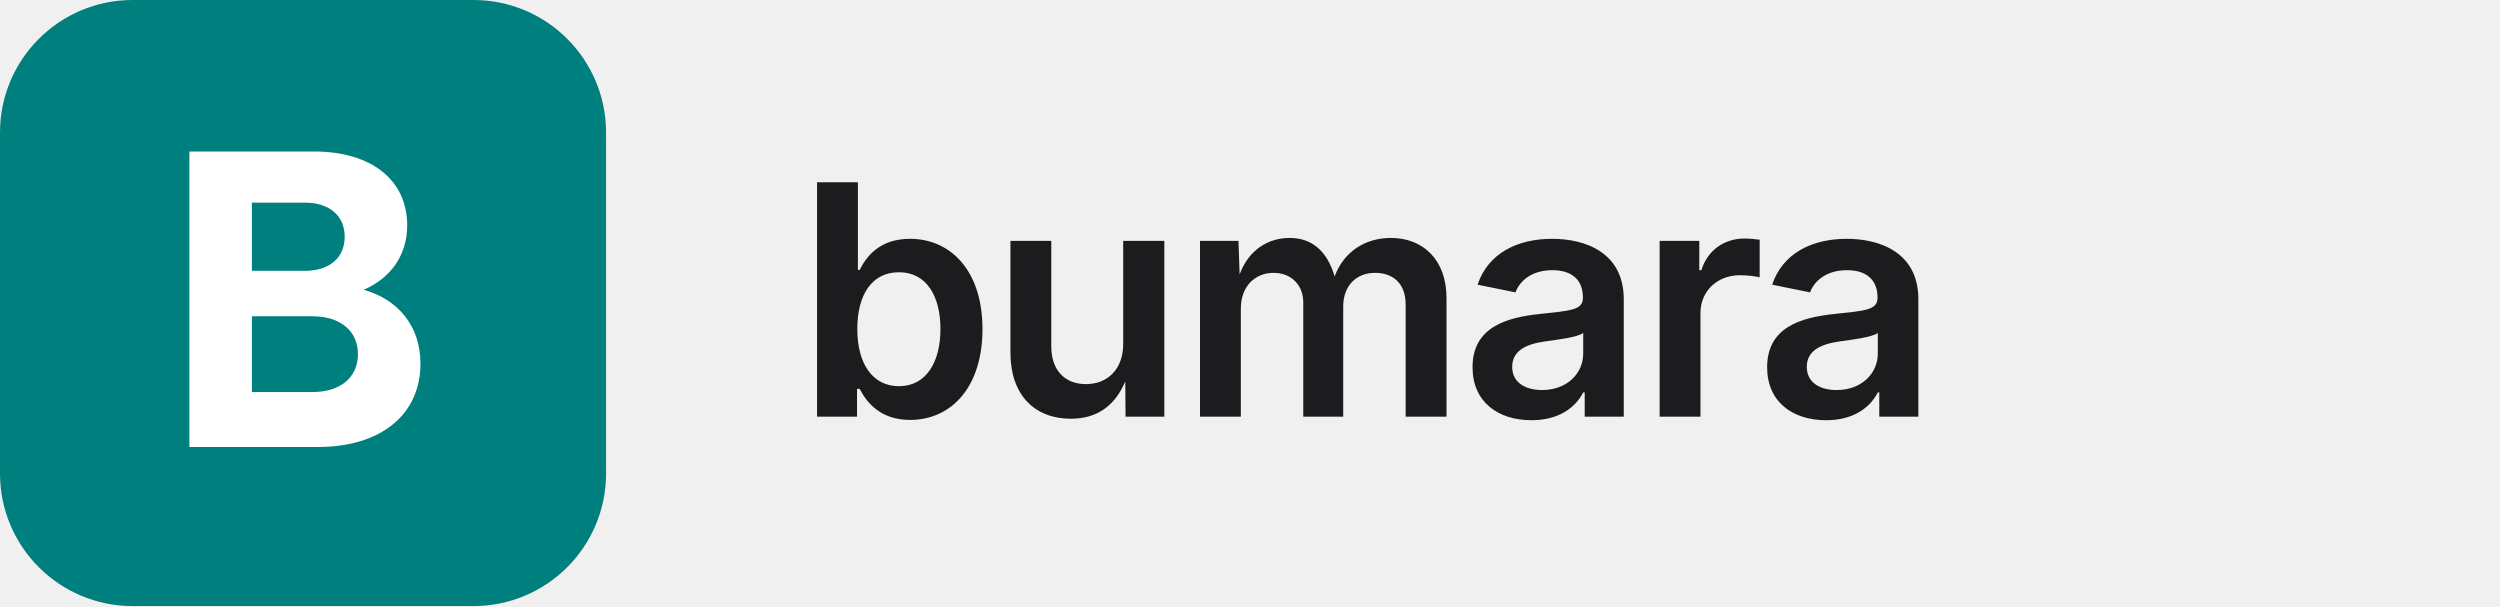
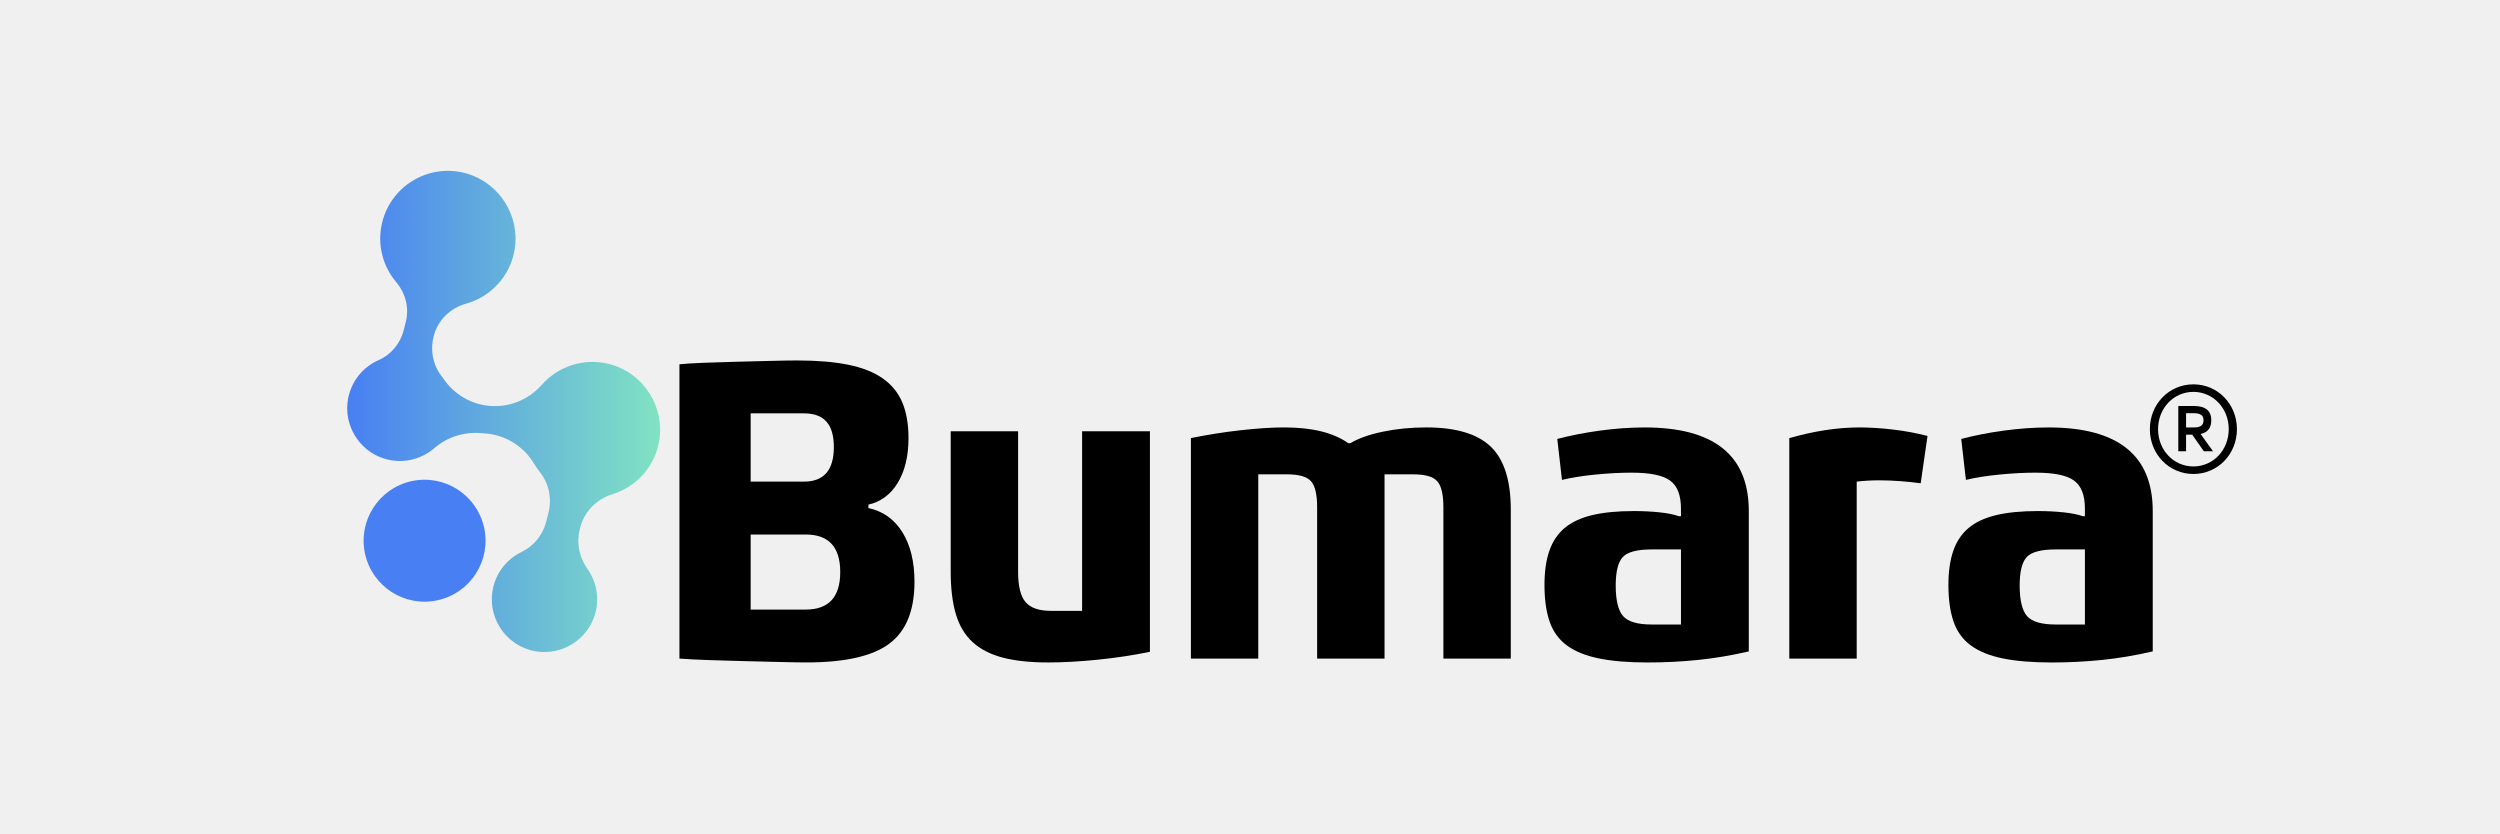
- <svg xmlns="http://www.w3.org/2000/svg" viewBox="0 0 132 32" width="132" height="32">
-   <rect width="32" height="32" rx="7" fill="#007f7f" />
-   <path d="M10 8h6.6c3 0 4.9 1.5 4.9 3.9 0 1.6-.9 2.8-2.3 3.4 1.8.5 3 1.9 3 3.9 0 2.7-2.1 4.4-5.4 4.4H10V8zm3.3 2.7v3.6h2.8c1.3 0 2.1-.7 2.1-1.8 0-1.1-.8-1.8-2.1-1.8h-2.8zm0 6v4h3.2c1.5 0 2.4-.8 2.4-2s-.9-2-2.4-2h-3.2z" fill="#ffffff" />
-   <text x="42" y="22" font-family="Inter, ui-sans-serif, system-ui, -apple-system, Segoe UI, Roboto, sans-serif" font-size="17" font-weight="600" fill="#1c1c1f" letter-spacing="-0.4">bumara</text>
+ <svg xmlns="http://www.w3.org/2000/svg" width="100%" height="100%" viewBox="0 0 1200 400" version="1.1" xml:space="preserve" style="fill-rule:evenodd;clip-rule:evenodd;stroke-linejoin:round;stroke-miterlimit:2;">
+   <path d="M360.321,292.594l26.412,0c11.057,0 16.583,-6.004 16.583,-18.016c0,-12.012 -5.526,-18.016 -16.583,-18.016l-26.412,0l0,36.032Zm0,-61.422l25.596,0c9.552,0 14.329,-5.526 14.329,-16.583c0,-11.057 -4.781,-16.177 -14.329,-16.177l-25.596,0l0,32.76Zm-34.188,-56.307c2.46,-0.272 6.209,-0.516 11.262,-0.716c5.048,-0.205 10.407,-0.373 16.072,-0.511c5.665,-0.134 11.157,-0.272 16.483,-0.411c5.325,-0.134 9.552,-0.205 12.695,-0.205c9.552,0 17.71,0.683 24.464,2.044c6.758,1.366 12.284,3.554 16.583,6.553c4.299,3.004 7.437,6.859 9.419,11.563c1.977,4.709 2.971,10.412 2.971,17.094c0,8.597 -1.71,15.733 -5.115,21.397c-3.415,5.665 -8.124,9.18 -14.128,10.546l0,1.638c6.964,1.5 12.385,5.359 16.277,11.563c3.893,6.214 5.837,14.161 5.837,23.852c0,13.789 -4.031,23.685 -12.084,29.689c-8.053,6.008 -21.292,9.008 -39.719,9.008c-3.004,0 -7.164,-0.072 -12.49,-0.205c-5.325,-0.139 -10.957,-0.272 -16.893,-0.411c-5.937,-0.139 -11.773,-0.306 -17.505,-0.511c-5.731,-0.205 -10.441,-0.449 -14.128,-0.716l0,-141.261Z" style="fill-rule:nonzero;" />
+   <path d="M551.962,312.864c-7.919,1.638 -16.244,2.904 -24.98,3.788c-8.736,0.884 -16.722,1.328 -23.957,1.328c-8.597,0 -15.867,-0.788 -21.803,-2.355c-5.937,-1.567 -10.751,-4.06 -14.438,-7.47c-3.682,-3.41 -6.343,-7.881 -7.981,-13.412c-1.638,-5.526 -2.46,-12.251 -2.46,-20.17l0,-67.564l32.349,0l0,67.564c0,6.83 1.194,11.64 3.582,14.434c2.388,2.799 6.453,4.198 12.184,4.198l14.95,0l0,-86.201l32.555,0l0,105.86Z" style="fill-rule:nonzero;" />
+   <path d="M692.827,243.456c0,-6.142 -0.993,-10.302 -2.971,-12.49c-1.982,-2.183 -5.77,-3.276 -11.363,-3.276l-13.918,0l0,88.446l-32.349,0l0,-72.684c0,-6.142 -0.993,-10.302 -2.971,-12.49c-1.982,-2.183 -5.77,-3.276 -11.363,-3.276l-13.918,0l0,88.446l-32.349,0l0,-105.85c8.053,-1.638 16.072,-2.899 24.058,-3.788c7.986,-0.884 14.911,-1.333 20.781,-1.333c13.373,0 23.614,2.527 30.711,7.575l1.022,0c3.821,-2.316 9.008,-4.16 15.556,-5.526c6.553,-1.361 13.512,-2.049 20.886,-2.049c14.195,0 24.497,3.071 30.916,9.213c6.414,6.142 9.624,16.244 9.624,30.3l0,71.457l-32.349,0l0,-72.684l-0.005,0.01Z" style="fill-rule:nonzero;" />
+   <path d="M806.868,299.763l0,-36.037l-14.128,0c-6.83,0 -11.401,1.199 -13.722,3.582c-2.321,2.393 -3.477,6.997 -3.477,13.822c0,6.825 1.194,11.979 3.582,14.639c2.383,2.66 6.926,3.993 13.617,3.993l14.128,0Zm-23.547,-72.89c-5.459,0 -11.296,0.306 -17.505,0.922c-6.209,0.616 -11.568,1.466 -16.072,2.56l-2.25,-19.654c6.142,-1.638 12.929,-2.971 20.371,-3.993c7.437,-1.022 14.639,-1.533 21.598,-1.533c33.305,0 49.959,13.378 49.959,40.13l0,67.364c-8.191,1.91 -16.277,3.272 -24.263,4.093c-7.981,0.822 -16.072,1.227 -24.263,1.227c-9.285,0 -17.094,-0.65 -23.442,-1.944c-6.348,-1.294 -11.463,-3.377 -15.356,-6.243c-3.888,-2.866 -6.653,-6.687 -8.292,-11.463c-1.638,-4.776 -2.46,-10.646 -2.46,-17.605c0,-6.419 0.788,-11.874 2.355,-16.382c1.567,-4.504 4.026,-8.153 7.37,-10.957c3.343,-2.794 7.747,-4.838 13.206,-6.142c5.459,-1.294 12.079,-1.944 19.859,-1.944c4.504,0 8.664,0.205 12.49,0.616c3.821,0.411 6.887,1.022 9.213,1.844l1.022,0l0,-3.687c0,-6.414 -1.743,-10.885 -5.225,-13.412c-3.477,-2.527 -9.591,-3.788 -18.322,-3.788" style="fill-rule:nonzero;" />
+   <path d="M858.872,210.285c12.007,-3.41 23.203,-5.115 33.577,-5.115c5.048,0 10.474,0.339 16.277,1.022c5.803,0.688 11.291,1.71 16.483,3.071l-3.281,22.725c-2.727,-0.411 -5.903,-0.75 -9.519,-1.022c-3.62,-0.272 -7.064,-0.411 -10.341,-0.411c-3.687,0 -7.308,0.205 -10.852,0.616l0,84.969l-32.349,0l0,-105.855l0.005,0Z" style="fill-rule:nonzero;" />
+   <path d="M1000.759,299.763l0,-36.037l-14.128,0c-6.825,0 -11.396,1.199 -13.717,3.582c-2.321,2.393 -3.477,6.997 -3.477,13.822c0,6.825 1.189,11.979 3.582,14.639c2.383,2.66 6.926,3.993 13.612,3.993l14.128,0Zm-23.547,-72.89c-5.459,0 -11.296,0.306 -17.505,0.922c-6.214,0.616 -11.568,1.466 -16.072,2.56l-2.25,-19.654c6.142,-1.638 12.929,-2.971 20.371,-3.993c7.437,-1.022 14.639,-1.533 21.598,-1.533c33.305,0 49.959,13.378 49.959,40.13l0,67.364c-8.191,1.91 -16.277,3.272 -24.263,4.093c-7.981,0.822 -16.072,1.227 -24.263,1.227c-9.285,0 -17.094,-0.65 -23.442,-1.944c-6.348,-1.294 -11.463,-3.377 -15.356,-6.243c-3.888,-2.866 -6.653,-6.687 -8.292,-11.463c-1.638,-4.776 -2.46,-10.646 -2.46,-17.605c0,-6.419 0.788,-11.874 2.355,-16.382c1.567,-4.504 4.022,-8.153 7.37,-10.957c3.343,-2.794 7.747,-4.838 13.206,-6.142c5.459,-1.294 12.079,-1.944 19.859,-1.944c4.504,0 8.664,0.205 12.49,0.616c3.821,0.411 6.887,1.022 9.209,1.844l1.027,0l0,-3.687c0,-6.414 -1.743,-10.885 -5.225,-13.412c-3.477,-2.527 -9.591,-3.788 -18.322,-3.788" style="fill-rule:nonzero;" />
+   <path d="M1057.691,201.755c0,-2.536 -1.653,-3.41 -4.657,-3.41l-3.721,0l0,6.83l3.721,0c3.004,0 4.657,-0.884 4.657,-3.415m-12.103,-6.883l7.446,0c5.431,0 8.382,2.121 8.382,6.878c0,3.725 -1.758,5.794 -5.125,6.572l5.951,8.272l-4.399,0l-5.583,-7.967l-2.947,0l0,7.967l-3.725,0l0,-21.722Zm24.206,11.119c0,-10.035 -7.446,-17.896 -16.965,-17.896c-9.519,0 -16.96,7.862 -16.96,17.896c0,10.035 7.446,17.896 16.96,17.896c9.514,0 16.965,-7.862 16.965,-17.896m-37.861,0c0,-12.05 9.209,-21.512 20.896,-21.512c11.687,0 20.896,9.462 20.896,21.512c0,12.05 -9.204,21.512 -20.896,21.512c-11.692,0 -20.896,-9.462 -20.896,-21.512" style="fill-rule:nonzero;" />
+   <path d="M285.683,294.608c-3.51,12.384 -16.037,20.251 -28.707,17.994c-14.584,-2.6 -23.683,-16.926 -20.148,-31.051c1.901,-7.593 7.053,-13.516 13.6,-16.654c5.918,-2.841 10.188,-8.262 11.784,-14.63l1.089,-4.34c1.696,-6.786 0.131,-13.969 -4.237,-19.428c-0.956,-1.196 -1.829,-2.462 -2.608,-3.781c-4.903,-8.29 -13.452,-13.762 -23.048,-14.625l-2.047,-0.184c-8.244,-0.743 -16.554,1.691 -22.795,7.129c-6.427,5.603 -15.57,7.865 -24.447,4.998c-12.007,-3.876 -19.382,-16.313 -17.033,-28.712c1.632,-8.618 7.37,-15.281 14.717,-18.501c6.038,-2.646 10.414,-8.067 12.015,-14.466l0.986,-3.943c1.673,-6.686 -0.146,-13.68 -4.596,-18.939c-6.517,-7.706 -9.363,-18.334 -6.725,-28.876c4.457,-17.799 22.828,-28.456 40.612,-23.276c15.788,4.596 25.756,20.599 22.876,36.787c-2.295,12.906 -11.746,22.469 -23.335,25.682c-7.624,2.116 -13.598,8.041 -15.519,15.719c-1.645,6.558 -0.382,13.603 3.768,18.939c0.338,0.435 0.661,0.879 0.968,1.33c5.042,7.429 13.109,12.238 22.049,13.042c9.519,0.858 18.819,-2.946 25.149,-10.106c7.813,-8.846 20.192,-13.109 32.432,-9.968c16.68,4.281 27.231,21.196 23.717,38.052c-2.521,12.071 -11.351,21.065 -22.228,24.426c-7.606,2.354 -13.544,8.328 -15.478,16.057l-0.254,0.999c-1.632,6.515 -0.126,13.326 3.75,18.808c4.253,6.007 5.869,13.826 3.689,21.521" style="fill:url(#_Linear1);fill-rule:nonzero;" />
+   <path d="M232.375,253.262c-3.466,-15.783 -19.072,-25.771 -34.855,-22.305c-15.786,3.469 -25.771,19.072 -22.305,34.86c3.466,15.783 19.072,25.771 34.855,22.303c15.786,-3.466 25.771,-19.072 22.305,-34.855" style="fill:url(#_Linear2);fill-rule:nonzero;" />
+   <defs>
+     <linearGradient id="_Linear1" x1="0" y1="0" x2="1" y2="0" gradientUnits="userSpaceOnUse" gradientTransform="matrix(150.2265,0,0,150.2265,166.6507,197.5)">
+       <stop offset="0" style="stop-color:#487ff3;stop-opacity:1" />
+       <stop offset="1" style="stop-color:#80e3c3;stop-opacity:1" />
+     </linearGradient>
+     <linearGradient id="_Linear2" x1="0" y1="0" x2="1" y2="0" gradientUnits="userSpaceOnUse" gradientTransform="matrix(13374.605,0,0,13374.605,11200.133,40796.498)">
+       <stop offset="0" style="stop-color:#487ff3;stop-opacity:1" />
+       <stop offset="1" style="stop-color:#80e3c3;stop-opacity:1" />
+     </linearGradient>
+   </defs>
</svg>
